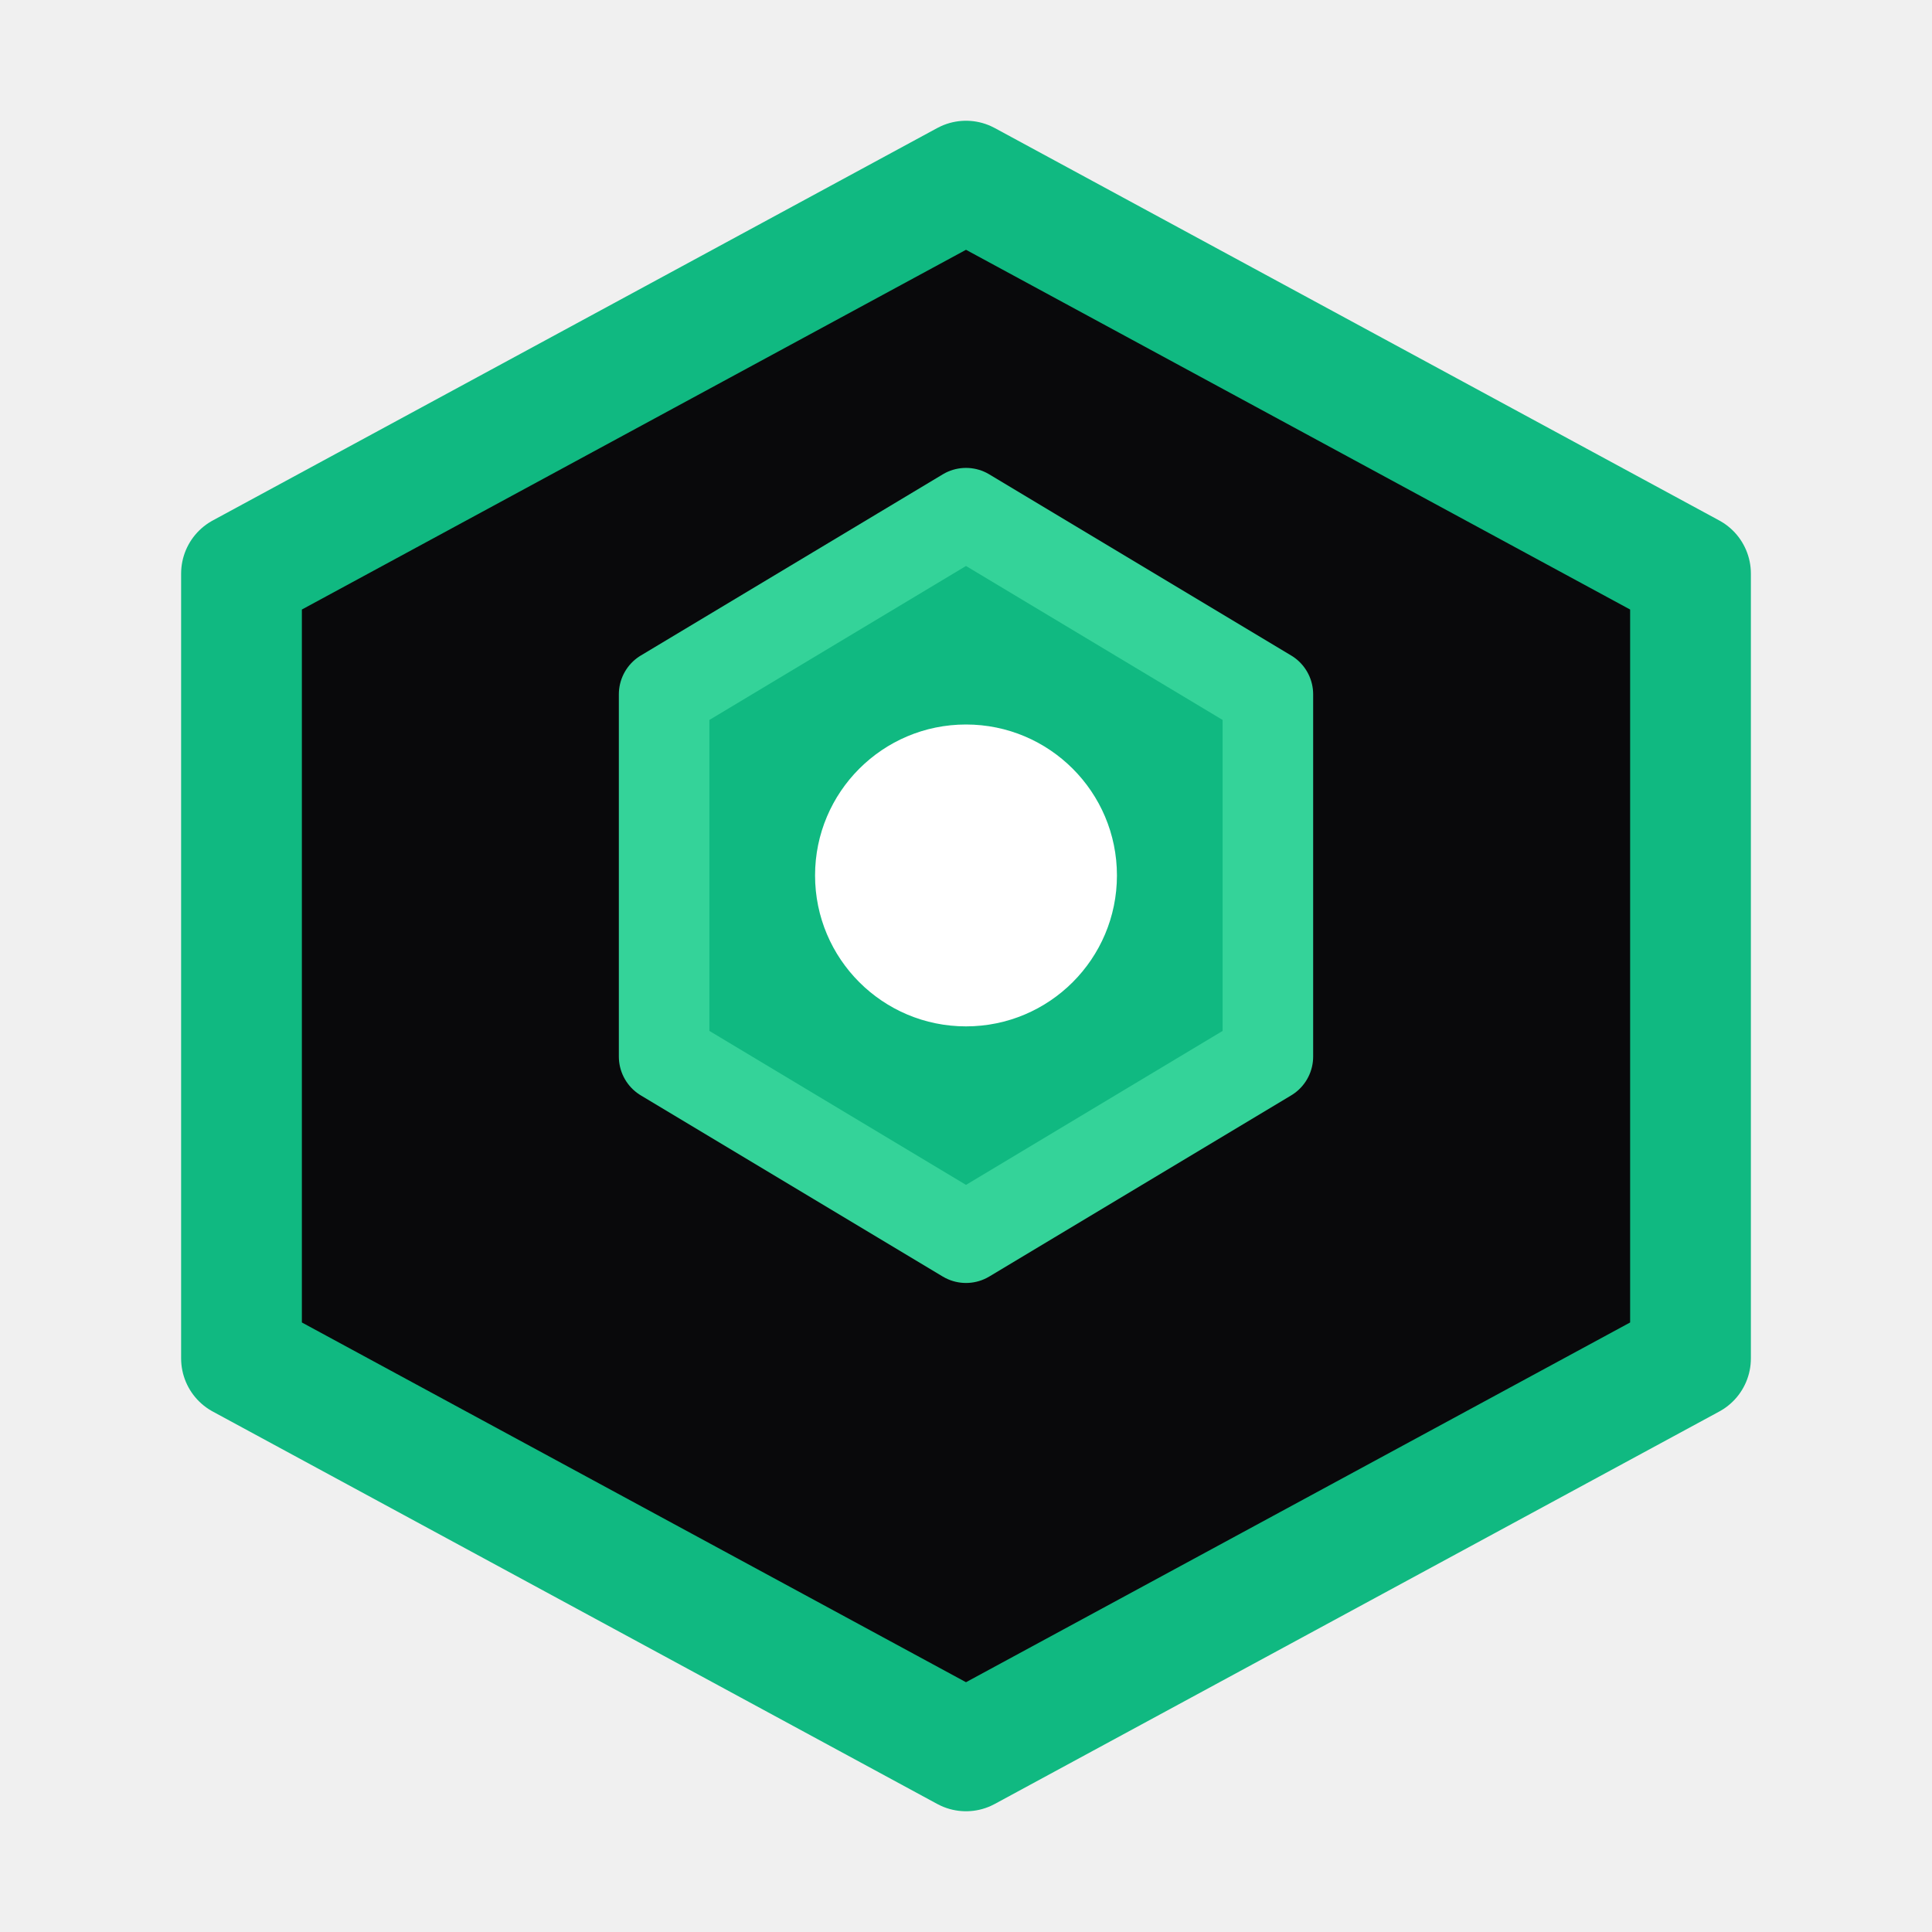
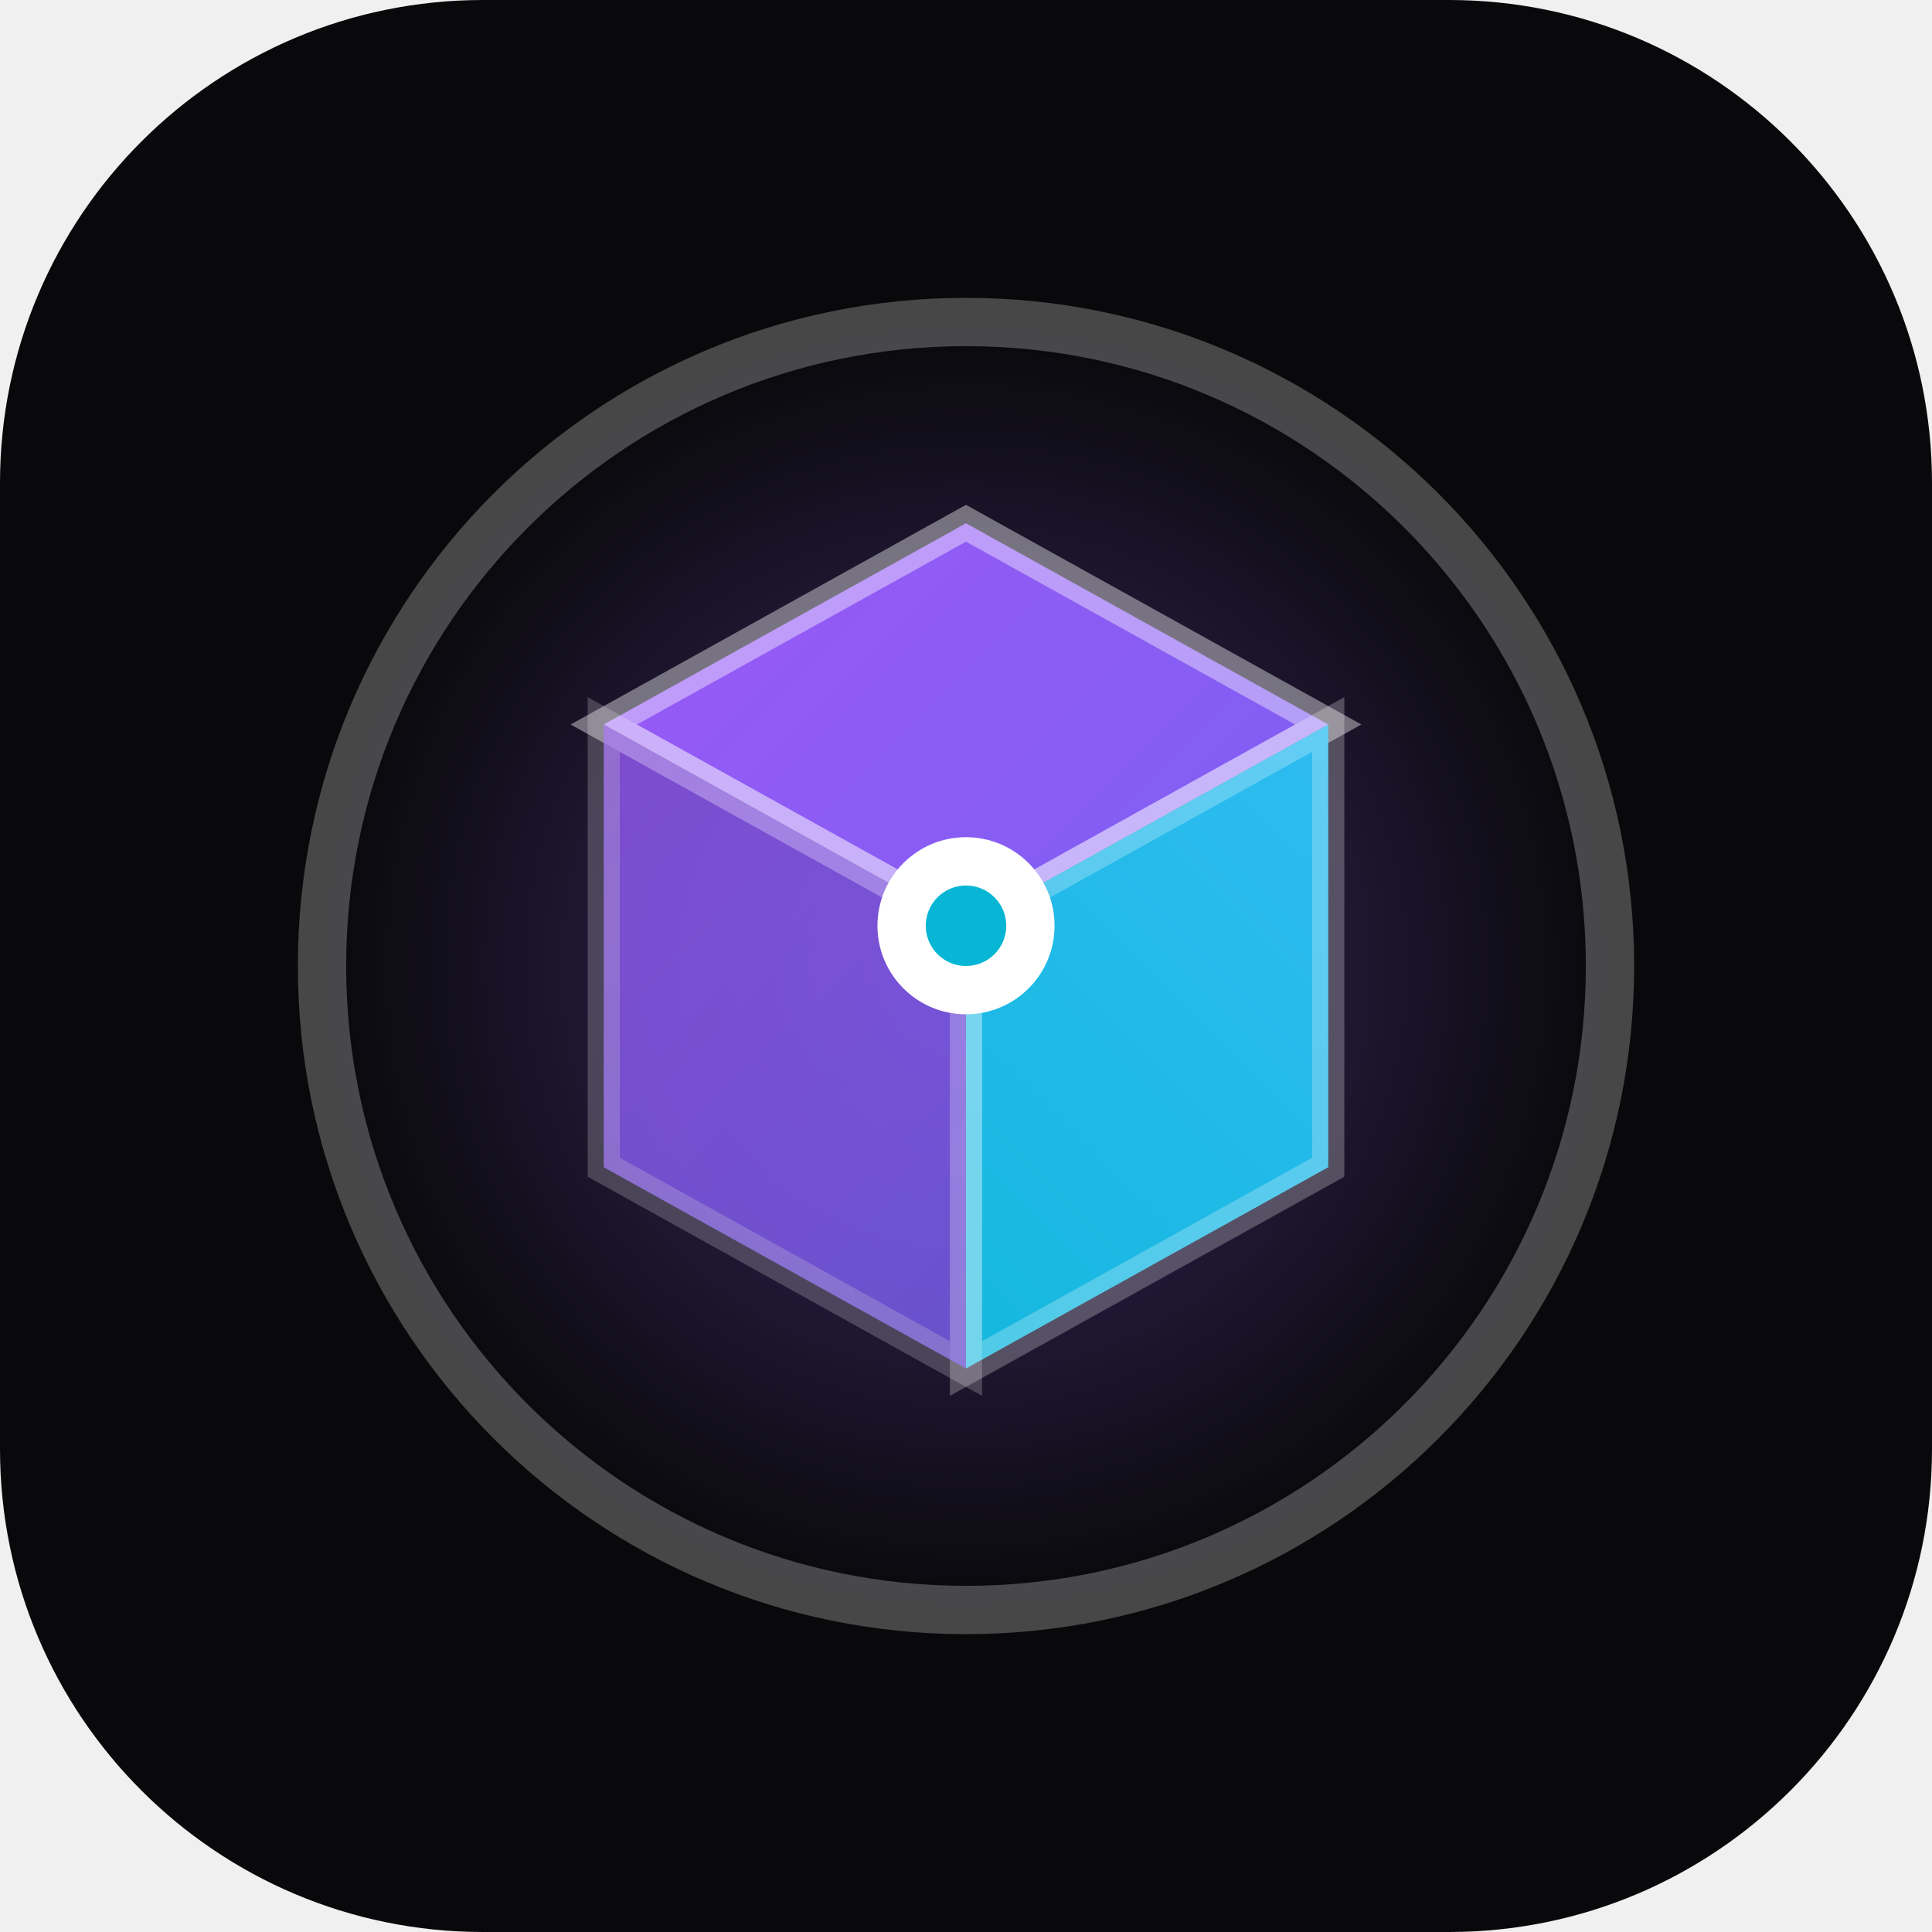
- <svg xmlns="http://www.w3.org/2000/svg" width="32" height="32" viewBox="0 0 32 32" fill="none">
-   <polygon points="16,3 28,9.5 28,22.5 16,29 4,22.5 4,9.5" stroke="#10B981" stroke-width="2" stroke-linejoin="round" fill="#09090B" />
-   <path d="M11 11.5L16 8.5L21 11.5V17.5L16 20.5L11 17.5V11.5Z" fill="#10B981" stroke="#34D399" stroke-width="1.5" stroke-linejoin="round" />
-   <circle cx="16" cy="14.5" r="2.5" fill="#FFFFFF" />
+ <svg xmlns="http://www.w3.org/2000/svg" width="32" height="32" viewBox="0 0 48 48" fill="none">
+   <defs>
+     <linearGradient id="icon-violet" x1="8" y1="8" x2="40" y2="40" gradientUnits="userSpaceOnUse">
+       <stop offset="0%" stop-color="#A855F7" />
+       <stop offset="100%" stop-color="#6366F1" />
+     </linearGradient>
+     <linearGradient id="icon-cyan" x1="12" y1="36" x2="36" y2="12" gradientUnits="userSpaceOnUse">
+       <stop offset="0%" stop-color="#06B6D4" />
+       <stop offset="100%" stop-color="#38BDF8" />
+     </linearGradient>
+     <radialGradient id="icon-glow" cx="24" cy="24" r="16" gradientUnits="userSpaceOnUse">
+       <stop offset="0%" stop-color="#8B5CF6" stop-opacity="0.4" />
+       <stop offset="100%" stop-color="#8B5CF6" stop-opacity="0" />
+     </radialGradient>
+   </defs>
+   <rect width="48" height="48" rx="12" fill="#09090B" />
+   <circle cx="24" cy="24" r="18" fill="url(#icon-glow)" />
+   <circle cx="24" cy="24" r="16" stroke="#FFFFFF" stroke-width="1.2" stroke-opacity="0.25" />
+   <polygon points="24,13 33,18 24,23 15,18" fill="url(#icon-violet)" stroke="rgba(255, 255, 255, 0.4)" stroke-width="0.8" />
+   <polygon points="24,23 33,18 33,29 24,34" fill="url(#icon-cyan)" stroke="rgba(255, 255, 255, 0.25)" stroke-width="0.8" />
+   <polygon points="24,23 15,18 15,29 24,34" fill="url(#icon-violet)" opacity="0.8" stroke="rgba(255, 255, 255, 0.25)" stroke-width="0.8" />
+   <circle cx="24" cy="23" r="2.2" fill="#FFFFFF" />
+   <circle cx="24" cy="23" r="1" fill="#06B6D4" />
</svg>
